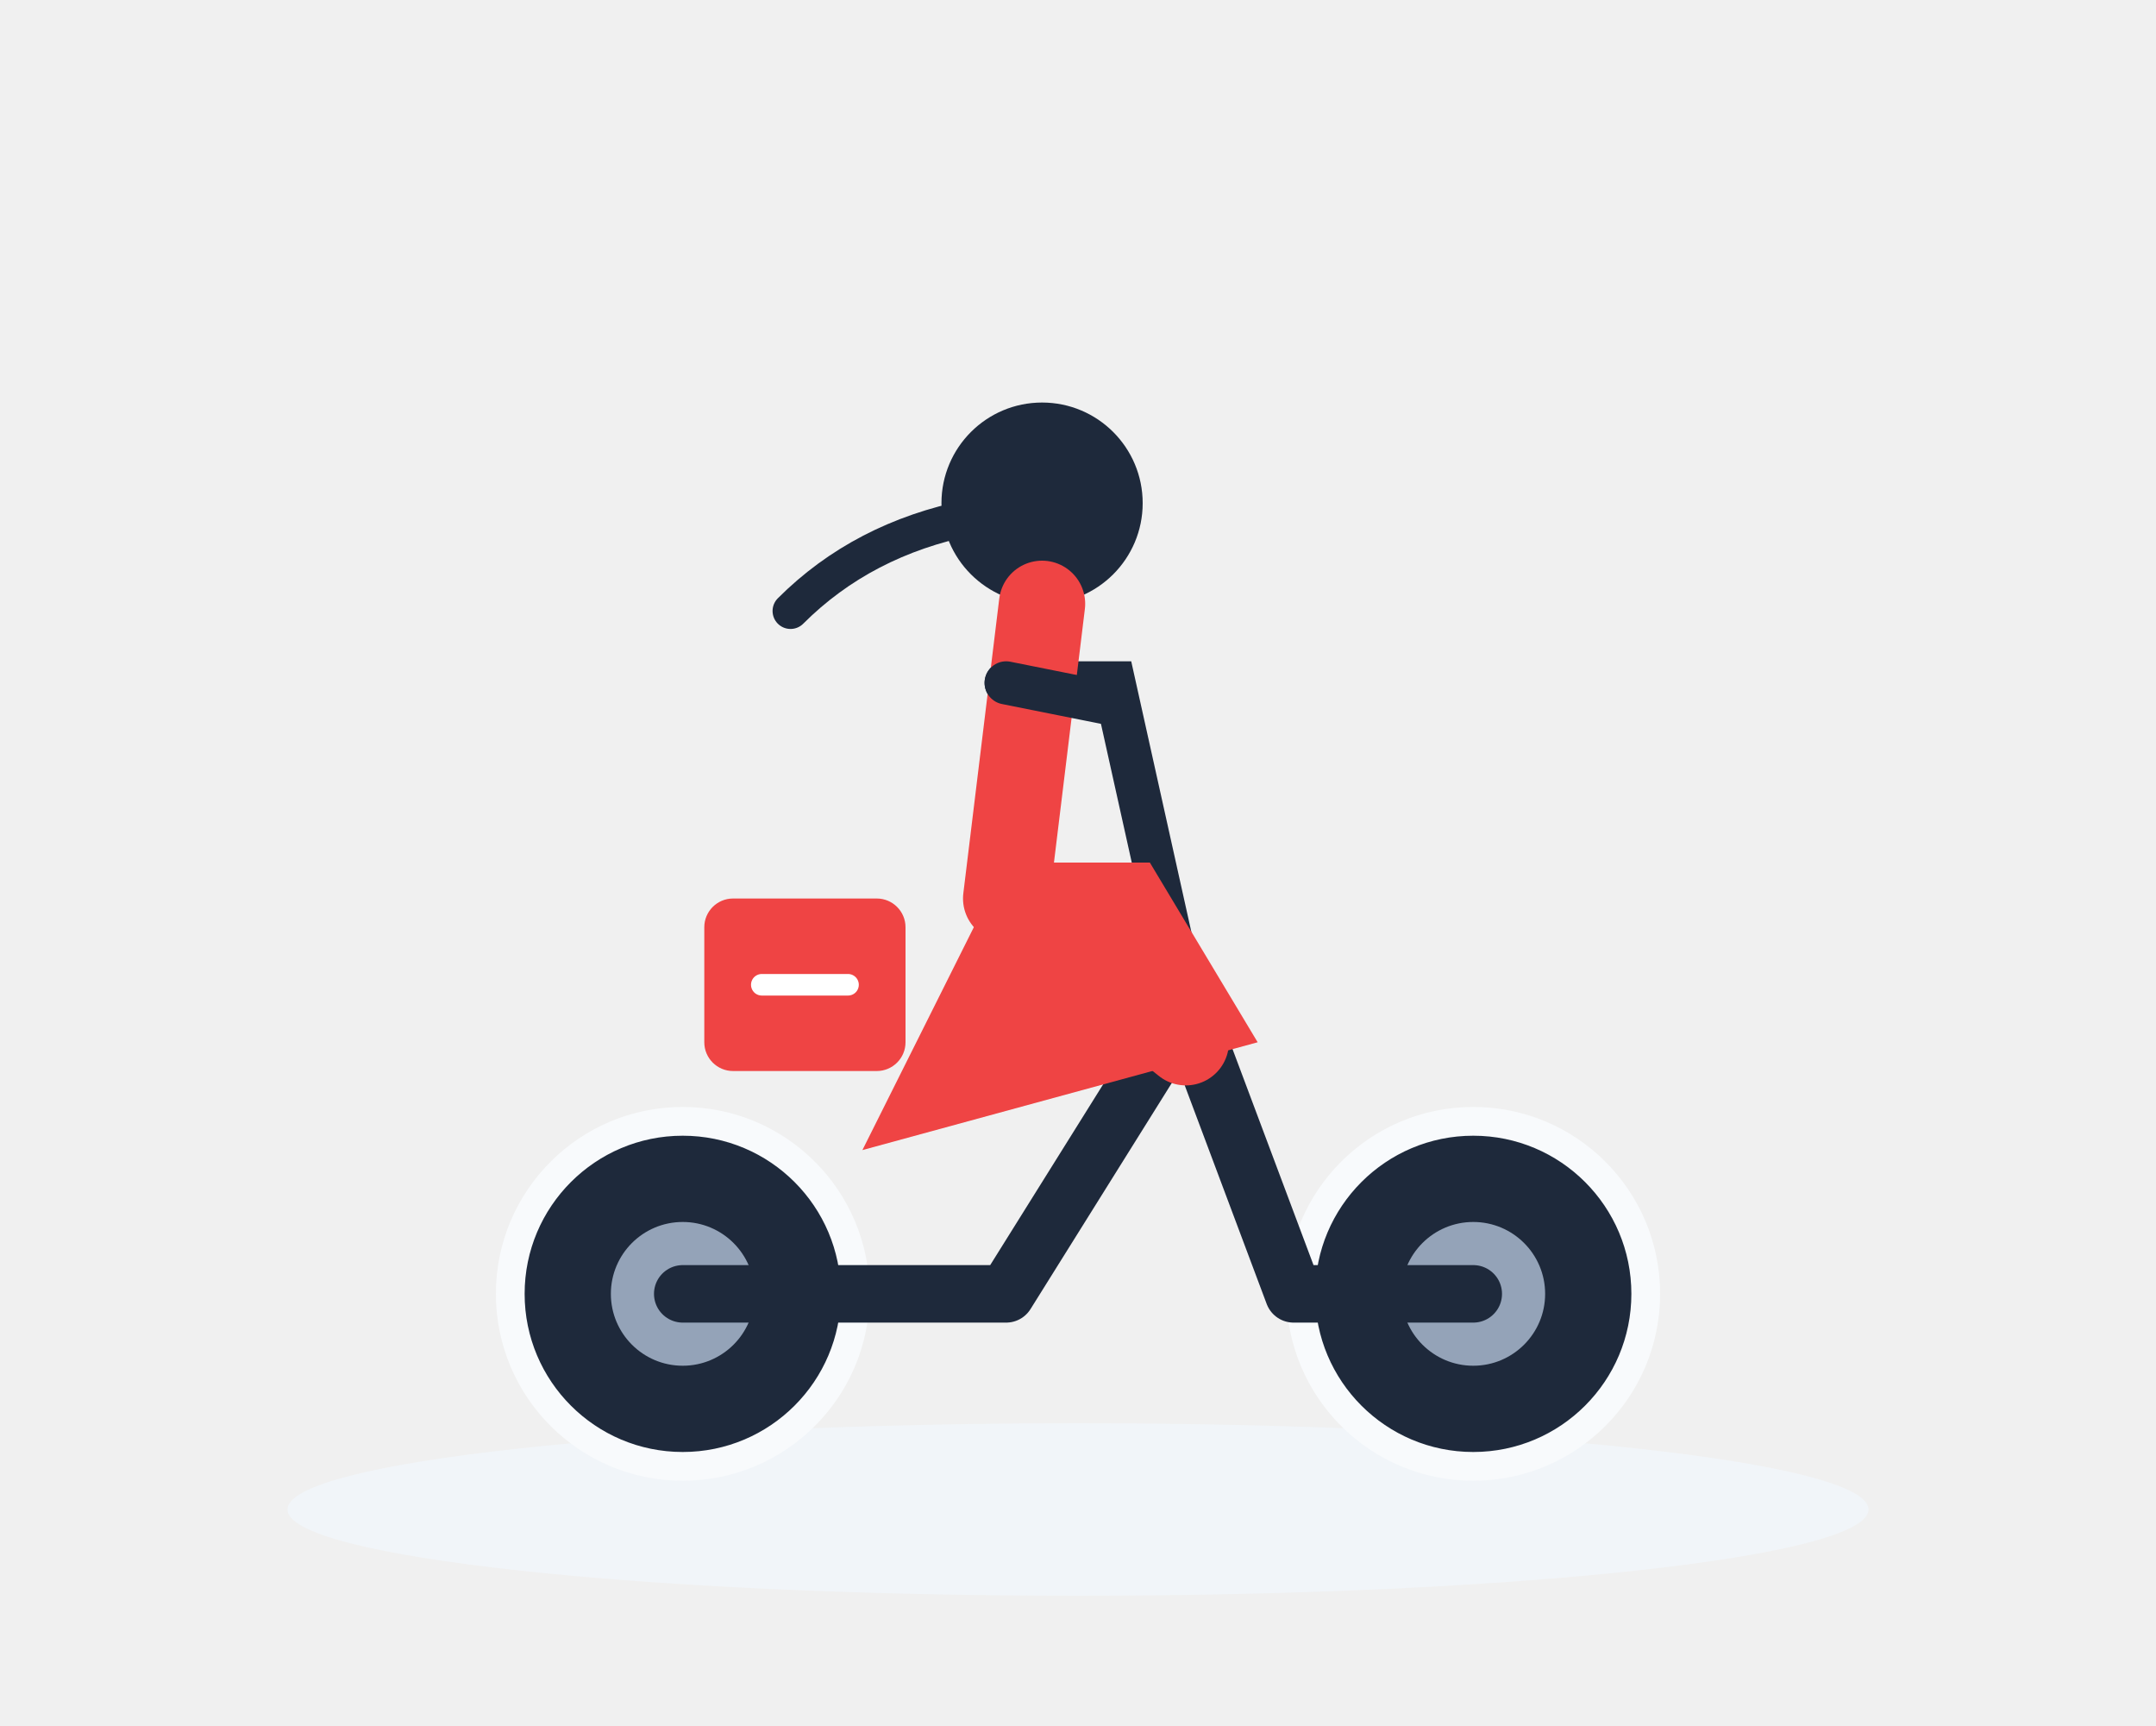
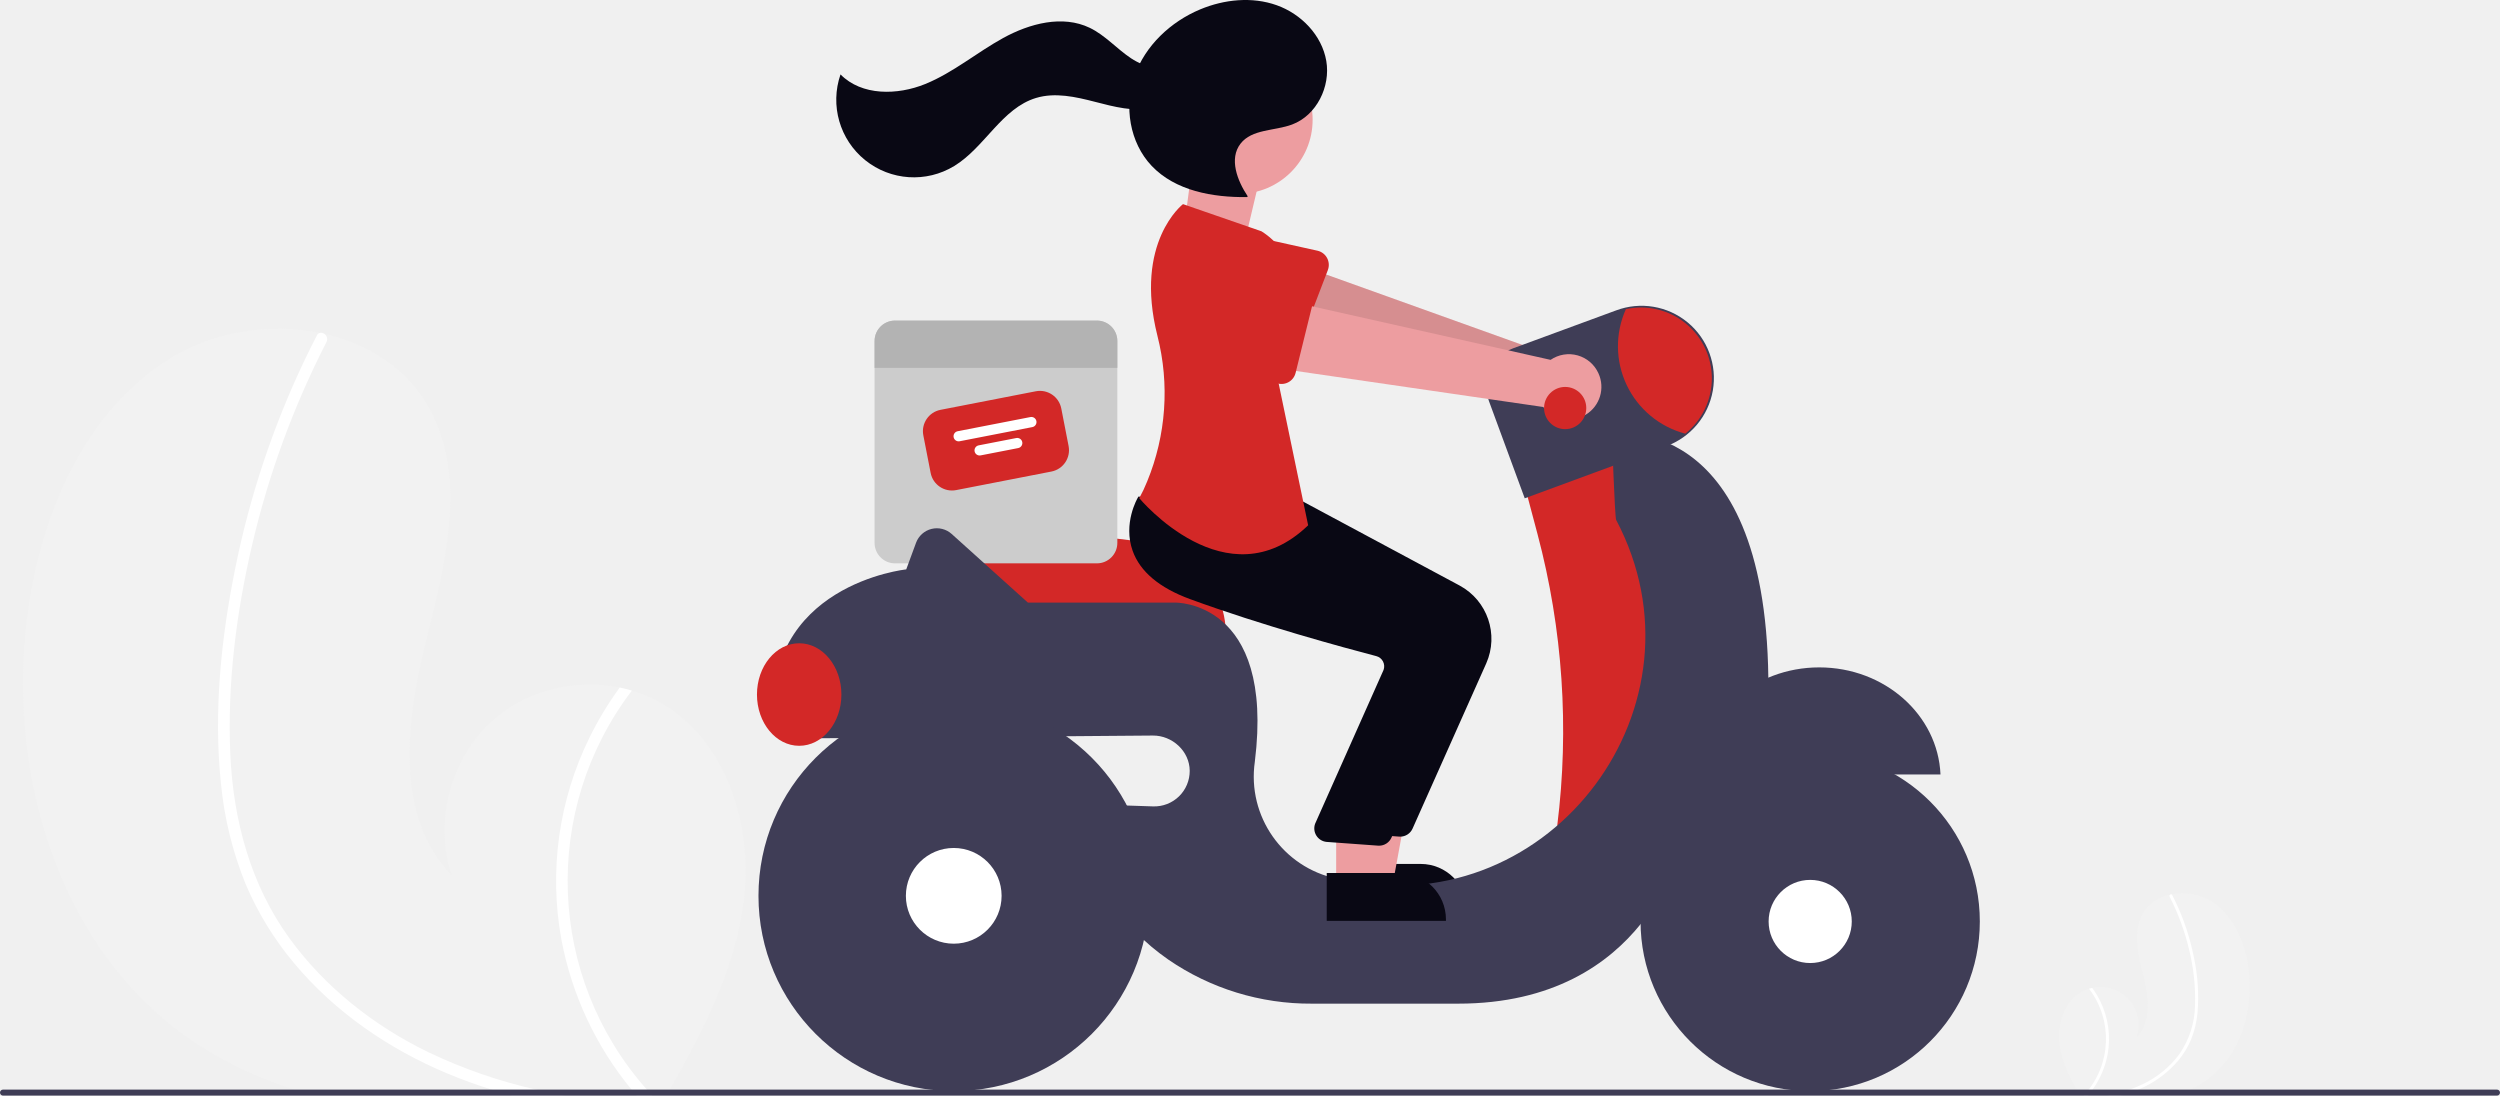
- <svg xmlns="http://www.w3.org/2000/svg" width="300" height="240" viewBox="0 0 300 240" fill="none">
-   <ellipse cx="150" cy="210" rx="110" ry="12" fill="#F1F5F9" />
-   <circle cx="95" cy="180" r="24" fill="#1E293B" stroke="#F8FAFC" stroke-width="4" />
-   <circle cx="95" cy="180" r="10" fill="#94A3B8" />
-   <circle cx="205" cy="180" r="24" fill="#1E293B" stroke="#F8FAFC" stroke-width="4" />
-   <circle cx="205" cy="180" r="10" fill="#94A3B8" />
-   <path d="M95 180 L140 180 L165 140 L180 180 L205 180" stroke="#1E293B" stroke-width="8" stroke-linecap="round" stroke-linejoin="round" />
-   <path d="M165 140 L155 95 L140 95" stroke="#1E293B" stroke-width="6" stroke-linecap="round" />
-   <path d="M120 160 L140 120 L160 120 L175 145" fill="#EF4444" />
-   <circle cx="145" cy="70" r="14" fill="#1E293B" />
-   <path d="M135 72 Q120 75 110 85" stroke="#1E293B" stroke-width="5" stroke-linecap="round" />
-   <path d="M145 84 L140 125 L165 145" stroke="#EF4444" stroke-width="12" stroke-linecap="round" stroke-linejoin="round" />
-   <path d="M140 95 L155 98" stroke="#1E293B" stroke-width="6" stroke-linecap="round" />
-   <rect x="98" y="125" width="28" height="24" rx="4" fill="#EF4444" />
-   <path d="M106 137 H118" stroke="#FFFFFF" stroke-width="3" stroke-linecap="round" />
+ <svg xmlns="http://www.w3.org/2000/svg" width="800" height="350.599" viewBox="0 0 800 350.599" role="img" artist="Katerina Limpitsouni" source="https://undraw.co/">
+   <g transform="translate(-546 -359.521)">
+     <path d="M632.444,555.588h23.3a14.848,14.848,0,0,1,14.848,14.848v.482H632.444Z" transform="translate(344.865 80.392)" fill="#090814" />
+     <path d="M-.017,3.729,21.5,7.117,17.3,24.838-2.119,19.5Z" transform="translate(927.256 410.999)" fill="#ed9da0" />
+     <path d="M423.769,561.333c-2.75,21.549-12.864,41.264-23.653,60.256-.357.647-.724,1.284-1.1,1.93H286.881c-2.268-.589-4.507-1.235-6.736-1.93a122.584,122.584,0,0,1-35.406-17.419c-41.255-29.723-57.129-85.887-49.959-136.212,4.458-31.267,18.181-63.189,44.9-80.029,14.109-8.907,32.232-11.8,48.473-8.492.425.077.85.174,1.284.26,13.973,3.146,26.422,10.963,33.506,23.556,12.738,22.63,5.153,50.663-1.11,75.85-6.244,25.187-9.631,55.334,8.492,73.911-5.983-17.612-.077-38.62,14.215-50.528,10.8-8.984,25.833-12.352,39.546-9.563,1.312.28,2.606.6,3.879.984a43.04,43.04,0,0,1,8.849,3.706C418.191,509.55,426.847,537.043,423.769,561.333Z" transform="translate(360.234 86.601)" fill="#f2f2f2" />
+     <path d="M359.542,621.635c3.107.724,6.224,1.361,9.36,1.93H351.947c-2.22-.6-4.43-1.235-6.62-1.93q-7.223-2.258-14.225-5.182c-18.721-7.855-35.966-19.648-49.013-35.339a99.756,99.756,0,0,1-15.46-25.255,114.7,114.7,0,0,1-7.913-32.318c-2.365-22.774.048-46.176,4.555-68.545a286.081,286.081,0,0,1,22.35-67.04q1.838-3.836,3.8-7.624a1.488,1.488,0,0,1,.994-.849,1.715,1.715,0,0,1,1.284.26,2.033,2.033,0,0,1,.8,2.683,282.789,282.789,0,0,0-23.72,64.617c-5.134,21.877-8.048,44.767-7.054,67.262.946,21.018,6.437,41.689,18.9,58.876C292,588.873,307.71,601.244,325.09,609.669a163.212,163.212,0,0,0,34.451,11.966Z" transform="translate(357.971 86.554)" fill="#fff" />
+     <path d="M400.674,627.68h-5c-.56-.637-1.1-1.284-1.631-1.93a106.548,106.548,0,0,1-22.427-47.923,103.965,103.965,0,0,1,8.965-64.7,106.381,106.381,0,0,1,9.689-16.039c1.312.28,2.606.6,3.879.984a100.568,100.568,0,0,0,4.8,127.681C399.506,626.4,400.086,627.043,400.674,627.68Z" transform="translate(354.049 82.439)" fill="#fff" />
+     <path d="M868.424,613.655c.726,5.687,3.4,10.89,6.242,15.9.094.171.191.339.29.509h29.595c.6-.155,1.189-.326,1.778-.509a32.348,32.348,0,0,0,9.345-4.6c10.888-7.844,15.077-22.667,13.185-35.949-1.177-8.252-4.8-16.677-11.85-21.121a17.792,17.792,0,0,0-12.793-2.241c-.112.02-.224.046-.339.069a13.2,13.2,0,0,0-8.843,6.217c-3.362,5.972-1.36,13.371.293,20.018s2.542,14.6-2.241,19.506A12.2,12.2,0,0,0,878.9,595.6c-.346.074-.688.158-1.024.26a11.355,11.355,0,0,0-2.336.978C869.9,599.988,867.611,607.244,868.424,613.655Z" transform="translate(336.616 80.053)" fill="#f2f2f2" />
+     <path d="M886.524,629.57q-1.23.286-2.47.509h4.475c.586-.158,1.169-.326,1.747-.509q1.906-.6,3.754-1.368a33.677,33.677,0,0,0,12.936-9.327,26.326,26.326,0,0,0,4.08-6.665,30.27,30.27,0,0,0,2.088-8.529,60.663,60.663,0,0,0-1.2-18.09,75.5,75.5,0,0,0-5.9-17.693q-.485-1.012-1-2.012a.392.392,0,0,0-.262-.224.452.452,0,0,0-.339.069.536.536,0,0,0-.211.708,74.633,74.633,0,0,1,6.26,17.054,65.643,65.643,0,0,1,1.862,17.752,28.324,28.324,0,0,1-4.987,15.538,31.348,31.348,0,0,1-11.736,9.63,43.069,43.069,0,0,1-9.092,3.158Z" transform="translate(336.063 80.04)" fill="#fff" />
+     <path d="M876.437,631.165h1.319c.148-.168.29-.339.43-.509a28.121,28.121,0,0,0,5.919-12.648,27.439,27.439,0,0,0-2.366-17.077,28.076,28.076,0,0,0-2.557-4.233c-.346.074-.688.158-1.024.26a26.542,26.542,0,0,1-1.266,33.7C876.745,630.826,876.592,631,876.437,631.165Z" transform="translate(336.33 78.954)" fill="#fff" />
+     <path d="M588.616,478.741H495.993l-.982-28.478a8.55,8.55,0,0,1,9.583-8.78l53.9,6.6h.007a30.2,30.2,0,0,1,30.115,30.176Z" transform="translate(349.673 84.386)" fill="#d32827" />
+     <path d="M546.652,375.414h-64.6a6.54,6.54,0,0,0-6.542,6.542v64.6a6.54,6.54,0,0,0,6.542,6.542h64.6a6.54,6.54,0,0,0,6.542-6.542v-64.6a6.54,6.54,0,0,0-6.542-6.542Z" transform="translate(350.355 86.695)" fill="#ccc" />
+     <path d="M532.664,424.535l-30.5,5.94a6.958,6.958,0,0,1-8.151-5.494l-2.345-12.04a6.958,6.958,0,0,1,5.494-8.151l30.5-5.94a6.958,6.958,0,0,1,8.151,5.494l2.345,12.04A6.958,6.958,0,0,1,532.664,424.535Z" transform="translate(349.794 85.88)" fill="#d32827" />
+     <path d="M526.917,410.614l-23.277,4.533a1.635,1.635,0,0,1-.625-3.211l23.277-4.533a1.635,1.635,0,1,1,.625,3.211Z" transform="translate(349.439 85.577)" fill="#fff" />
+     <path d="M522.635,417.57l-12.04,2.345a1.635,1.635,0,1,1-.625-3.211l12.04-2.345a1.635,1.635,0,1,1,.625,3.211Z" transform="translate(349.196 85.334)" fill="#fff" />
+     <path d="M553.194,381.956v8.586H475.51v-8.586a6.54,6.54,0,0,1,6.542-6.542h64.6a6.54,6.54,0,0,1,6.542,6.542Z" transform="translate(350.355 86.695)" fill="#b3b3b3" />
+     <path d="M712.865,392.5a10.367,10.367,0,0,0-14.662-6.142L609.329,354.47l-3.914,22.2,88.592,24.362a10.423,10.423,0,0,0,18.859-8.536Z" transform="translate(345.811 87.428)" fill="#ed9da0" />
+     <path d="M712.865,392.5a10.367,10.367,0,0,0-14.662-6.142L609.329,354.47l-3.914,22.2,88.592,24.362a10.423,10.423,0,0,0,18.859-8.536Z" transform="translate(345.811 87.428)" opacity="0.101" fill="#000000" />
+     <path d="M624.234,358.222l-8.392,21.925a4.648,4.648,0,0,1-6.621,2.389l-20.4-11.48a12.909,12.909,0,1,1,9.3-24.085l22.776,5.052a4.648,4.648,0,0,1,3.333,6.2Z" transform="translate(346.68 87.721)" fill="#d32827" />
+     <path d="M722.855,414.914,691.01,429.39l4.181,15.74A244.859,244.859,0,0,1,701.5,538.4h0l23.284,4.863,19.3-49.216-6.755-55.971Z" transform="translate(342.816 85.313)" fill="#d32827" />
+     <path d="M787.353,490.414c-20.924,0-37.975,15.211-38.8,34.258h77.6C825.328,505.625,808.277,490.414,787.353,490.414Z" transform="translate(340.803 82.672)" fill="#3f3d56" />
+     <path d="M760.333,490.979c-1.089-85.982-50.057-78.071-50.057-78.071s.916,26.763,1.356,27.6c31.2,59.039-20.295,128.255-85.848,115.521q-1.854-.36-3.562-.731a33.372,33.372,0,0,1-26.213-37.407c6.457-51.856-25.661-50.938-25.661-50.938H523.385L499,445a7.09,7.09,0,0,0-11.4,2.819l-3.138,8.516S438.141,461.159,442,506.514h14.321a28.932,28.932,0,0,0,.155,3.86l106.877-.869c6.265-.051,11.795,5.025,11.82,11.29a11.342,11.342,0,0,1-11.72,11.383l-17.231-.575c-5.308,23.643,7.72,39.566,22.075,49.578A80.24,80.24,0,0,0,614.25,595.3h46.81c60.8,0,71.411-51.146,71.411-51.146C764.318,530.64,760.333,490.979,760.333,490.979Z" transform="translate(351.535 85.39)" fill="#3f3d56" />
+     <circle cx="54.282" cy="54.282" r="54.282" transform="translate(1070.979 600.107)" fill="#3f3d56" />
+     <circle cx="13.304" cy="13.304" r="13.304" transform="translate(1111.957 641.086)" fill="#fff" />
+     <circle cx="62.485" cy="62.485" r="62.485" transform="translate(788.711 583.702)" fill="#3f3d56" />
+     <circle cx="15.315" cy="15.315" r="15.315" transform="translate(835.881 630.872)" fill="#fff" />
+     <path d="M690.659,432.116,679.2,400.994a13.161,13.161,0,0,1,7.8-16.9L719.854,372a23.158,23.158,0,1,1,16,43.463Z" transform="translate(343.258 86.865)" fill="#3f3d56" />
+     <path d="M752.06,393.752a22.726,22.726,0,0,1-8.492,17.7,28.939,28.939,0,0,1-19.01-39.855,22.683,22.683,0,0,1,27.5,22.157Z" transform="translate(341.732 86.847)" fill="#d32827" />
+     <ellipse cx="13.51" cy="16.405" rx="13.51" ry="16.405" transform="translate(788.229 565.366)" fill="#d32827" />
+     <path d="M450.071,290.893H461.9l5.629-30.685H450.069Z" transform="translate(530.256 348.951)" fill="#ed9da0" />
+     <path d="M646.9,542.49q-.207,0-.415-.02l-16.373-1.192a4.343,4.343,0,0,1-3.676-5.818l21.912-49.23a3.376,3.376,0,0,0-.189-2.7,3.33,3.33,0,0,0-2.134-1.7c-10.3-2.693-36.74-9.865-59.625-18.256-9.8-3.6-15.98-8.791-18.354-15.442-3.13-8.769,1.5-16.766,1.7-17.1l.155-.263,21.534,1.957,23.345,1.986,51.159,27.433a19.383,19.383,0,0,1,8.51,24.882l-23.586,52.89A4.34,4.34,0,0,1,646.9,542.49Z" transform="translate(347.156 84.759)" fill="#090814" />
+     <circle cx="23.702" cy="23.702" r="23.702" transform="translate(918.636 374.151)" fill="#ed9da0" />
+     <path d="M443.071,293.893H454.9l5.629-30.685H443.069Z" transform="translate(530.501 348.846)" fill="#ed9da0" />
+     <path d="M625.444,558.588h23.3a14.848,14.848,0,0,1,14.848,14.849v.482H625.444Z" transform="translate(345.11 80.288)" fill="#090814" />
+     <path d="M639.9,545.49q-.207,0-.415-.02l-16.373-1.192a4.342,4.342,0,0,1-3.676-5.818l21.912-49.23a3.376,3.376,0,0,0-.19-2.7,3.33,3.33,0,0,0-2.134-1.7c-10.3-2.693-36.74-9.865-59.625-18.256-9.8-3.6-15.98-8.791-18.354-15.442-3.13-8.769,1.5-16.766,1.7-17.1l.155-.263,21.534,1.957,23.345,1.986,51.159,27.433a19.383,19.383,0,0,1,8.51,24.882l-23.586,52.89A4.34,4.34,0,0,1,639.9,545.49Z" transform="translate(347.401 84.654)" fill="#090814" />
+     <path d="M602.363,345.479l-25.09-8.685s-15.751,12.1-8.184,42.122a74.318,74.318,0,0,1-3.281,46.63,48.053,48.053,0,0,1-2.527,5.338s27.985,33.776,54.041,8.685l-10.133-48.733S623.111,358.507,602.363,345.479Z" transform="translate(347.285 88.046)" fill="#d32827" />
+     <path d="M597.881,330.424c-3.373-5.049-6.036-12.051-2.321-16.855,3.666-4.742,10.9-4.044,16.512-6.142,7.821-2.923,12.356-12.11,10.942-20.338s-8.02-15.049-15.888-17.84-16.741-1.883-24.447,1.331c-9.485,3.956-17.622,11.609-21.034,21.3s-1.588,21.335,5.49,28.786c7.589,7.989,19.5,10.118,30.517,9.989" transform="translate(347.4 91.936)" fill="#090814" />
+     <path d="M572.434,287.6c-4.251,3.46-10.736,1.923-15.3-1.114s-8.265-7.361-13.2-9.742c-8.7-4.2-19.227-1.407-27.7,3.243s-15.98,11.074-24.928,14.722-20.366,3.829-27.141-3.061a24.832,24.832,0,0,0,36.391,29.309c9.8-5.972,15.219-18.493,26.216-21.789,6.085-1.824,12.619-.355,18.769,1.236s12.563,3.31,18.769,1.956,12.012-6.932,11.222-13.235Z" transform="translate(350.799 91.687)" fill="#090814" />
+     <path d="M711.6,391.972a10.367,10.367,0,0,0-15.308-4.286l-92.13-20.678-1.145,22.516,90.921,13.245a10.423,10.423,0,0,0,17.662-10.8Z" transform="translate(345.894 86.989)" fill="#ed9da0" />
+     <path d="M619.374,368.849l-5.623,22.793a4.648,4.648,0,0,1-6.275,3.188l-21.657-8.876a12.909,12.909,0,1,1,6.258-25.049l23.226,2.2a4.649,4.649,0,0,1,4.073,5.741Z" transform="translate(346.838 87.216)" fill="#d32827" />
+     <circle cx="6.755" cy="6.755" r="6.755" transform="translate(1040.099 483.34)" fill="#d32827" />
+     <path d="M985.5,631.38a.968.968,0,0,1-.965.965H186.465a.965.965,0,0,1,0-1.93h798.07A.968.968,0,0,1,985.5,631.38Z" transform="translate(360.5 77.775)" fill="#3f3d56" />
+   </g>
</svg>
